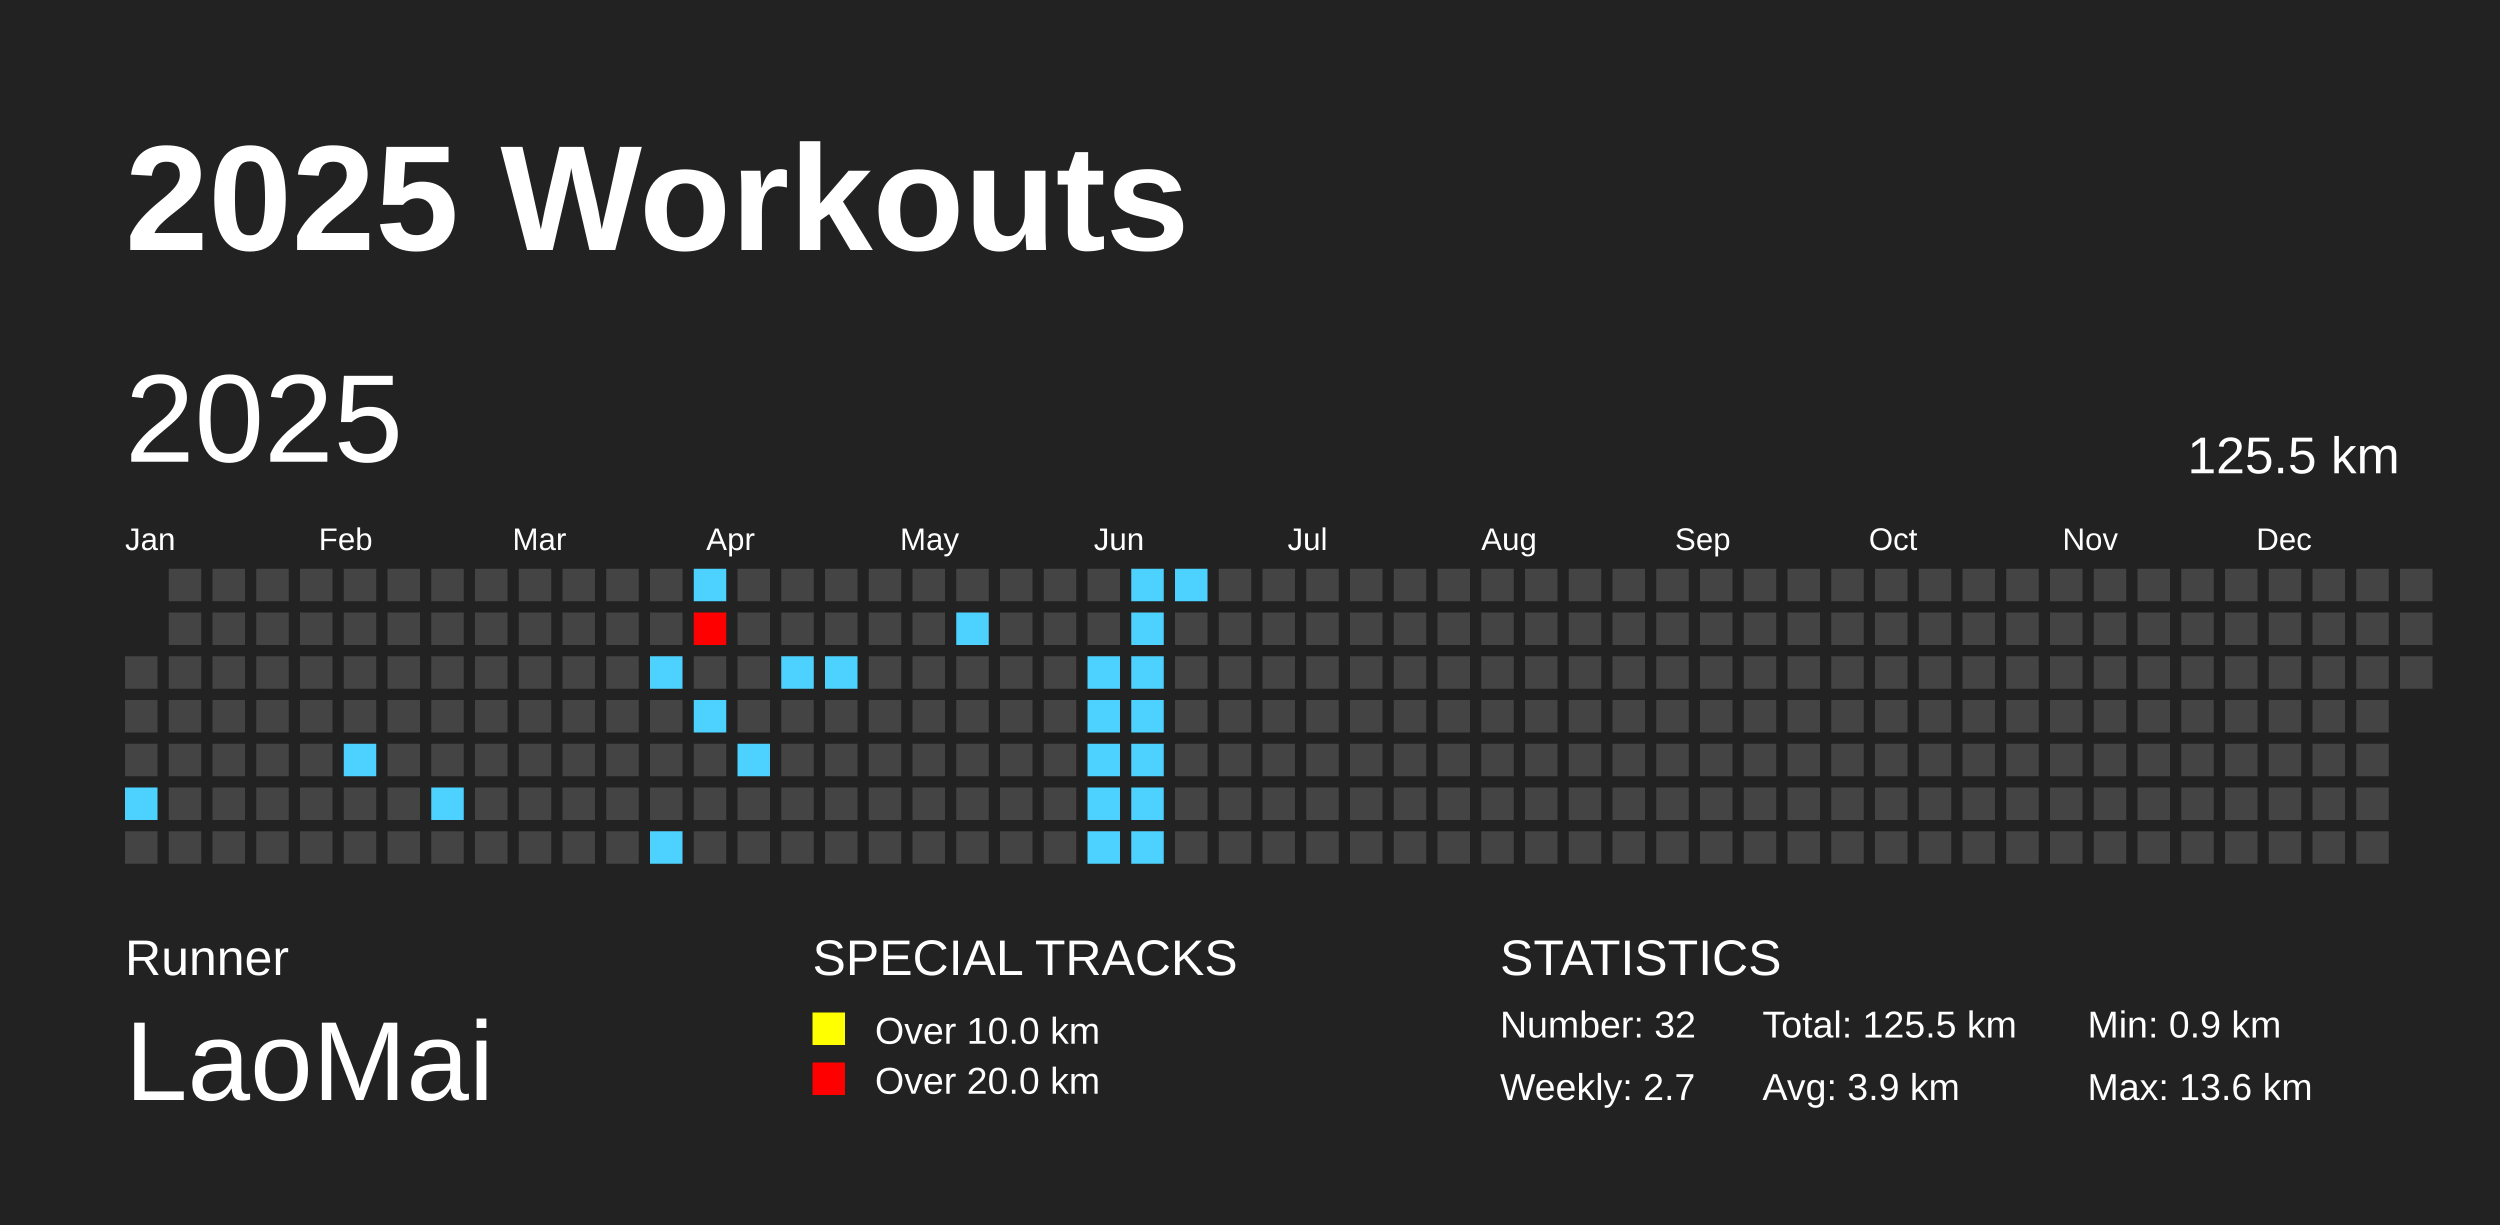
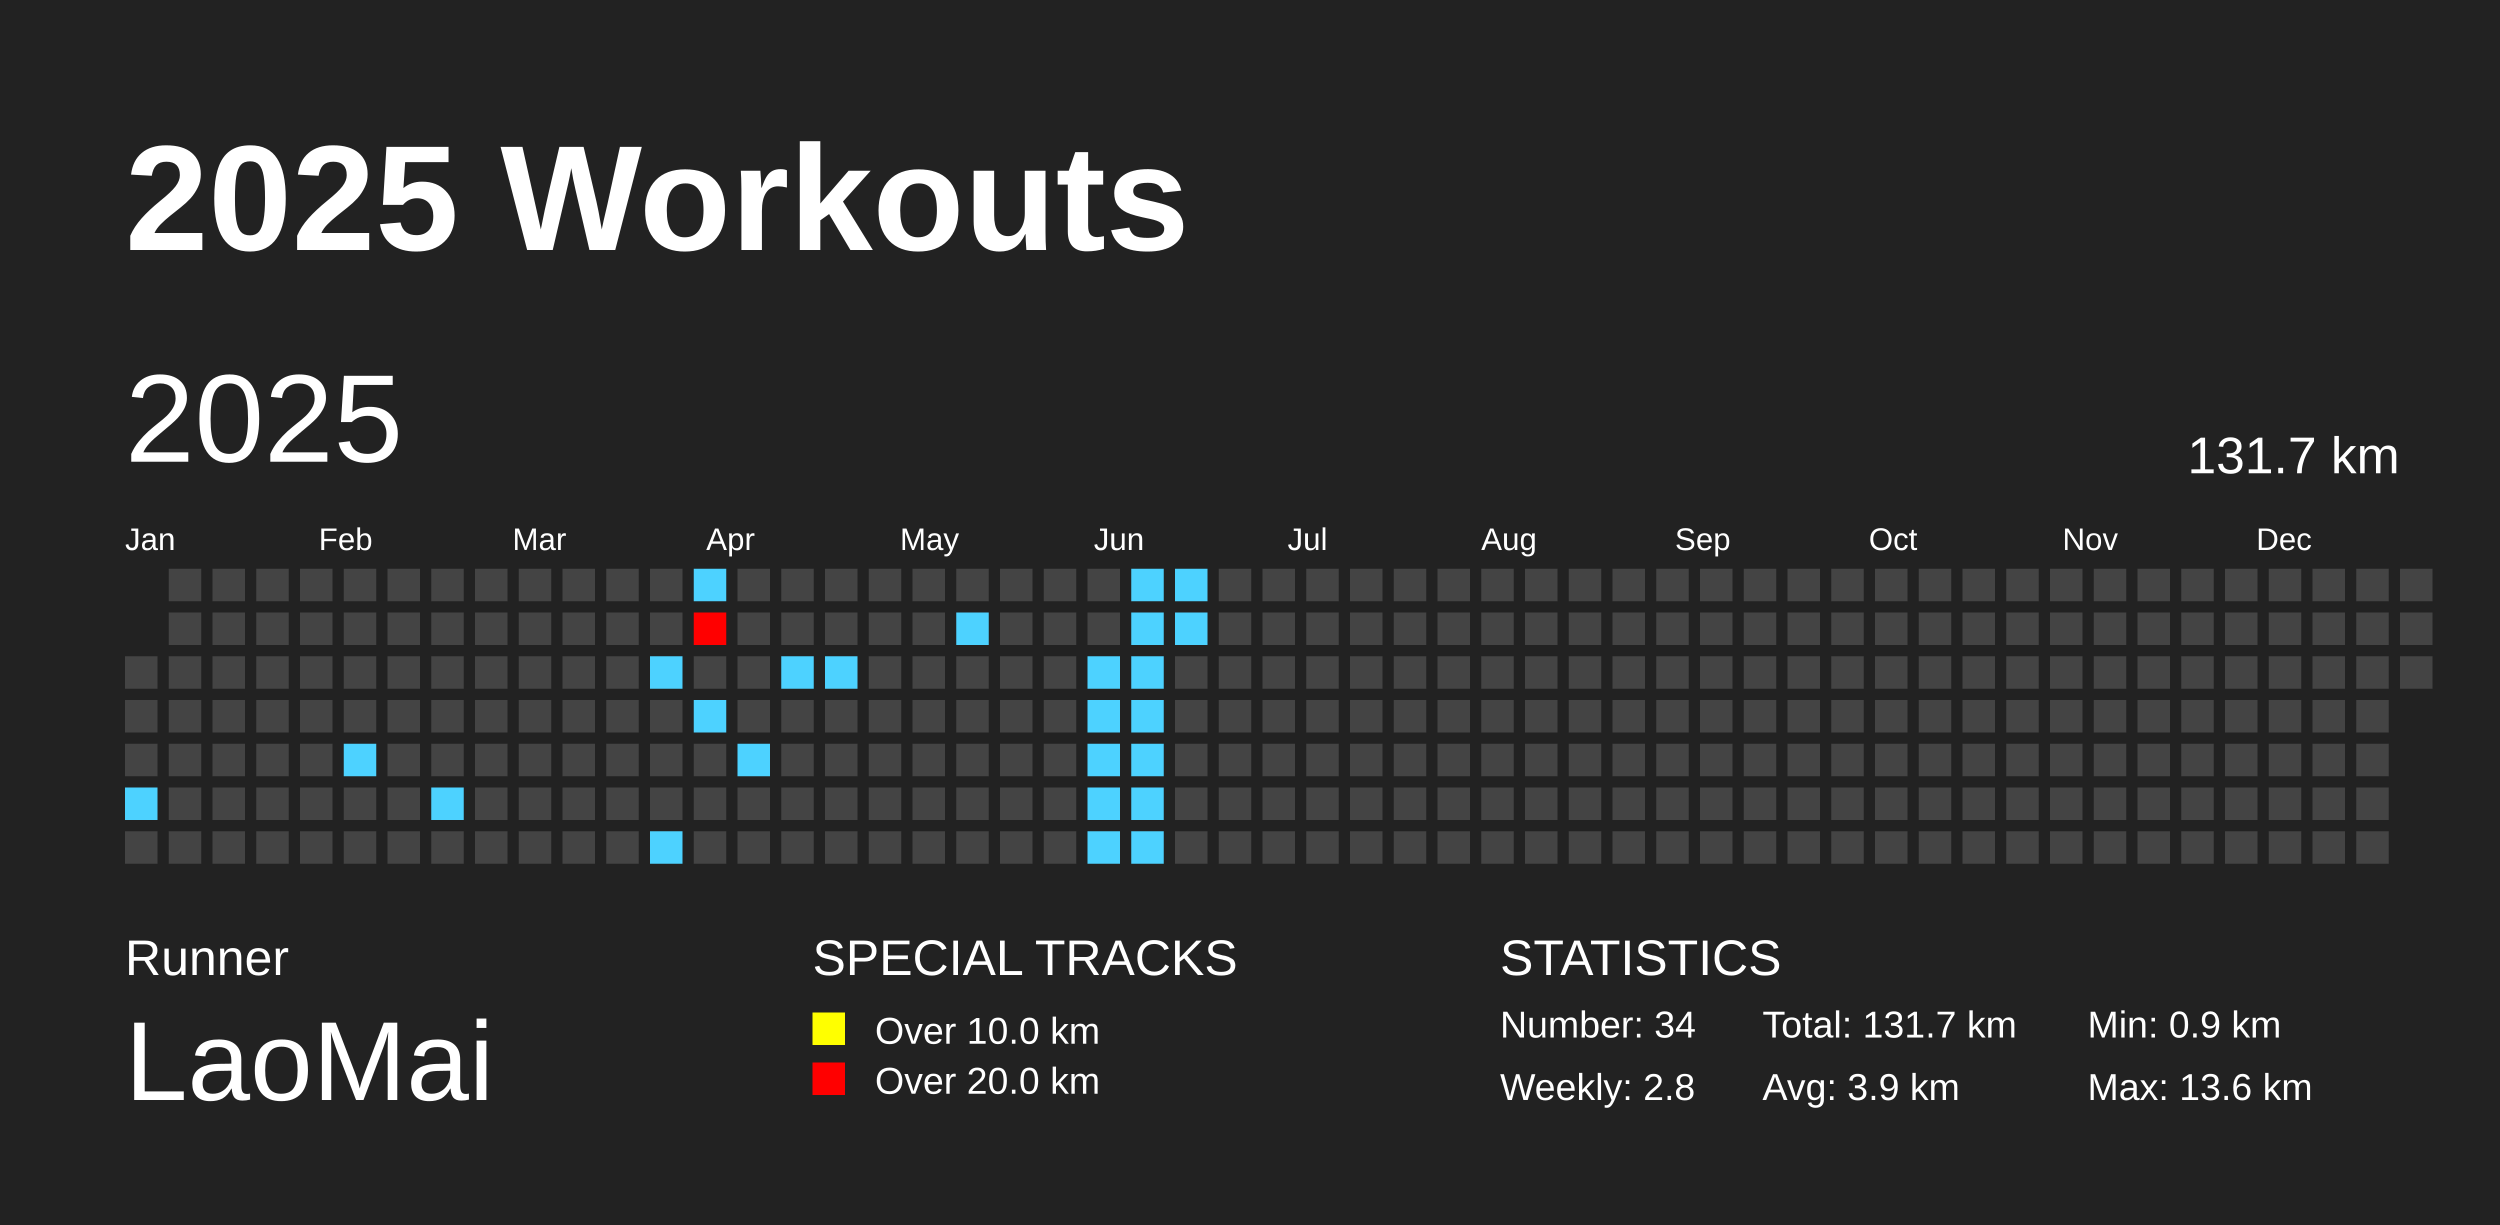
<svg xmlns="http://www.w3.org/2000/svg" baseProfile="full" height="98mm" version="1.1" viewBox="0,0,200,98" width="200mm">
  <defs />
  <rect fill="#222222" height="98" width="200" x="0" y="0" />
  <text fill="#FFFFFF" style="font-size:12px; font-family:Arial; font-weight:bold;" x="10" y="20">2025 Workouts</text>
  <text fill="#FFFFFF" style="font-size:4px; font-family:Arial" x="10" y="78">Runner</text>
  <text fill="#FFFFFF" style="font-size:9px; font-family:Arial" x="10" y="88">LaoMai</text>
  <text fill="#FFFFFF" style="font-size:4px; font-family:Arial" x="65" y="78">SPECIAL TRACKS</text>
  <rect fill="yellow" height="2.6" width="2.6" x="65" y="81" />
  <text fill="#FFFFFF" style="font-size:3px; font-family:Arial" x="70" y="83.5">Over 10.0 km</text>
  <rect fill="red" height="2.6" width="2.6" x="65" y="85" />
  <text fill="#FFFFFF" style="font-size:3px; font-family:Arial" x="70" y="87.5">Over 20.0 km</text>
  <text fill="#FFFFFF" style="font-size:4px; font-family:Arial" x="120" y="78">STATISTICS</text>
-   <text fill="#FFFFFF" style="font-size:3px; font-family:Arial" x="120" y="83">Number: 32</text>
-   <text fill="#FFFFFF" style="font-size:3px; font-family:Arial" x="120" y="88">Weekly: 2.7</text>
-   <text fill="#FFFFFF" style="font-size:3px; font-family:Arial" x="141" y="83">Total: 125.5 km</text>
+   <text fill="#FFFFFF" style="font-size:3px; font-family:Arial" x="120" y="83">Number: 34</text>
+   <text fill="#FFFFFF" style="font-size:3px; font-family:Arial" x="120" y="88">Weekly: 2.8</text>
+   <text fill="#FFFFFF" style="font-size:3px; font-family:Arial" x="141" y="83">Total: 131.7 km</text>
  <text fill="#FFFFFF" style="font-size:3px; font-family:Arial" x="141" y="88">Avg: 3.9 km</text>
  <text fill="#FFFFFF" style="font-size:3px; font-family:Arial" x="167" y="83">Min: 0.9 km</text>
  <text fill="#FFFFFF" style="font-size:3px; font-family:Arial" x="167" y="88">Max: 13.6 km</text>
  <text dominant-baseline="hanging" fill="#FFFFFF" style="font-size:10.0px; font-family:Arial;" x="10" y="30">2025</text>
-   <text dominant-baseline="hanging" fill="#FFFFFF" style="font-size:4.125px; font-family:Arial;" x="175" y="35">125.5 km</text>
+   <text dominant-baseline="hanging" fill="#FFFFFF" style="font-size:4.125px; font-family:Arial;" x="175" y="35">131.7 km</text>
  <text fill="#FFFFFF" style="font-size:2.5px; font-family:Arial" x="10.0" y="44">Jan</text>
  <text fill="#FFFFFF" style="font-size:2.5px; font-family:Arial" x="25.5" y="44">Feb</text>
  <text fill="#FFFFFF" style="font-size:2.5px; font-family:Arial" x="41.0" y="44">Mar</text>
  <text fill="#FFFFFF" style="font-size:2.5px; font-family:Arial" x="56.5" y="44">Apr</text>
  <text fill="#FFFFFF" style="font-size:2.5px; font-family:Arial" x="72.0" y="44">May</text>
  <text fill="#FFFFFF" style="font-size:2.5px; font-family:Arial" x="87.5" y="44">Jun</text>
  <text fill="#FFFFFF" style="font-size:2.5px; font-family:Arial" x="103.0" y="44">Jul</text>
  <text fill="#FFFFFF" style="font-size:2.5px; font-family:Arial" x="118.5" y="44">Aug</text>
  <text fill="#FFFFFF" style="font-size:2.5px; font-family:Arial" x="134.0" y="44">Sep</text>
  <text fill="#FFFFFF" style="font-size:2.5px; font-family:Arial" x="149.5" y="44">Oct</text>
  <text fill="#FFFFFF" style="font-size:2.5px; font-family:Arial" x="165.0" y="44">Nov</text>
  <text fill="#FFFFFF" style="font-size:2.5px; font-family:Arial" x="180.5" y="44">Dec</text>
  <rect fill="#444444" height="2.6" width="2.6" x="10.0" y="52.5" />
  <rect fill="#444444" height="2.6" width="2.6" x="10.0" y="56.0" />
  <rect fill="#444444" height="2.6" width="2.6" x="10.0" y="59.5" />
  <rect fill="#4DD2FF" height="2.6" width="2.6" x="10.0" y="63.0" />
  <rect fill="#444444" height="2.6" width="2.6" x="10.0" y="66.5" />
  <rect fill="#444444" height="2.6" width="2.6" x="13.5" y="45.5" />
  <rect fill="#444444" height="2.6" width="2.6" x="13.5" y="49.0" />
  <rect fill="#444444" height="2.6" width="2.6" x="13.5" y="52.5" />
  <rect fill="#444444" height="2.6" width="2.6" x="13.5" y="56.0" />
  <rect fill="#444444" height="2.6" width="2.6" x="13.5" y="59.5" />
  <rect fill="#444444" height="2.6" width="2.6" x="13.5" y="63.0" />
  <rect fill="#444444" height="2.6" width="2.6" x="13.5" y="66.5" />
  <rect fill="#444444" height="2.6" width="2.6" x="17.0" y="45.5" />
  <rect fill="#444444" height="2.6" width="2.6" x="17.0" y="49.0" />
  <rect fill="#444444" height="2.6" width="2.6" x="17.0" y="52.5" />
  <rect fill="#444444" height="2.6" width="2.6" x="17.0" y="56.0" />
  <rect fill="#444444" height="2.6" width="2.6" x="17.0" y="59.5" />
  <rect fill="#444444" height="2.6" width="2.6" x="17.0" y="63.0" />
  <rect fill="#444444" height="2.6" width="2.6" x="17.0" y="66.5" />
  <rect fill="#444444" height="2.6" width="2.6" x="20.5" y="45.5" />
  <rect fill="#444444" height="2.6" width="2.6" x="20.5" y="49.0" />
  <rect fill="#444444" height="2.6" width="2.6" x="20.5" y="52.5" />
  <rect fill="#444444" height="2.6" width="2.6" x="20.5" y="56.0" />
  <rect fill="#444444" height="2.6" width="2.6" x="20.5" y="59.5" />
  <rect fill="#444444" height="2.6" width="2.6" x="20.5" y="63.0" />
  <rect fill="#444444" height="2.6" width="2.6" x="20.5" y="66.5" />
  <rect fill="#444444" height="2.6" width="2.6" x="24.0" y="45.5" />
  <rect fill="#444444" height="2.6" width="2.6" x="24.0" y="49.0" />
  <rect fill="#444444" height="2.6" width="2.6" x="24.0" y="52.5" />
  <rect fill="#444444" height="2.6" width="2.6" x="24.0" y="56.0" />
  <rect fill="#444444" height="2.6" width="2.6" x="24.0" y="59.5" />
  <rect fill="#444444" height="2.6" width="2.6" x="24.0" y="63.0" />
  <rect fill="#444444" height="2.6" width="2.6" x="24.0" y="66.5" />
  <rect fill="#444444" height="2.6" width="2.6" x="27.5" y="45.5" />
  <rect fill="#444444" height="2.6" width="2.6" x="27.5" y="49.0" />
  <rect fill="#444444" height="2.6" width="2.6" x="27.5" y="52.5" />
  <rect fill="#444444" height="2.6" width="2.6" x="27.5" y="56.0" />
  <rect fill="#4DD2FF" height="2.6" width="2.6" x="27.5" y="59.5" />
  <rect fill="#444444" height="2.6" width="2.6" x="27.5" y="63.0" />
  <rect fill="#444444" height="2.6" width="2.6" x="27.5" y="66.5" />
  <rect fill="#444444" height="2.6" width="2.6" x="31.0" y="45.5" />
  <rect fill="#444444" height="2.6" width="2.6" x="31.0" y="49.0" />
  <rect fill="#444444" height="2.6" width="2.6" x="31.0" y="52.5" />
  <rect fill="#444444" height="2.6" width="2.6" x="31.0" y="56.0" />
  <rect fill="#444444" height="2.6" width="2.6" x="31.0" y="59.5" />
  <rect fill="#444444" height="2.6" width="2.6" x="31.0" y="63.0" />
  <rect fill="#444444" height="2.6" width="2.6" x="31.0" y="66.5" />
  <rect fill="#444444" height="2.6" width="2.6" x="34.5" y="45.5" />
  <rect fill="#444444" height="2.6" width="2.6" x="34.5" y="49.0" />
  <rect fill="#444444" height="2.6" width="2.6" x="34.5" y="52.5" />
  <rect fill="#444444" height="2.6" width="2.6" x="34.5" y="56.0" />
  <rect fill="#444444" height="2.6" width="2.6" x="34.5" y="59.5" />
  <rect fill="#4DD2FF" height="2.6" width="2.6" x="34.5" y="63.0" />
  <rect fill="#444444" height="2.6" width="2.6" x="34.5" y="66.5" />
  <rect fill="#444444" height="2.6" width="2.6" x="38.0" y="45.5" />
  <rect fill="#444444" height="2.6" width="2.6" x="38.0" y="49.0" />
  <rect fill="#444444" height="2.6" width="2.6" x="38.0" y="52.5" />
  <rect fill="#444444" height="2.6" width="2.6" x="38.0" y="56.0" />
  <rect fill="#444444" height="2.6" width="2.6" x="38.0" y="59.5" />
  <rect fill="#444444" height="2.6" width="2.6" x="38.0" y="63.0" />
  <rect fill="#444444" height="2.6" width="2.6" x="38.0" y="66.5" />
  <rect fill="#444444" height="2.6" width="2.6" x="41.5" y="45.5" />
  <rect fill="#444444" height="2.6" width="2.6" x="41.5" y="49.0" />
  <rect fill="#444444" height="2.6" width="2.6" x="41.5" y="52.5" />
  <rect fill="#444444" height="2.6" width="2.6" x="41.5" y="56.0" />
  <rect fill="#444444" height="2.6" width="2.6" x="41.5" y="59.5" />
  <rect fill="#444444" height="2.6" width="2.6" x="41.5" y="63.0" />
  <rect fill="#444444" height="2.6" width="2.6" x="41.5" y="66.5" />
  <rect fill="#444444" height="2.6" width="2.6" x="45.0" y="45.5" />
  <rect fill="#444444" height="2.6" width="2.6" x="45.0" y="49.0" />
  <rect fill="#444444" height="2.6" width="2.6" x="45.0" y="52.5" />
  <rect fill="#444444" height="2.6" width="2.6" x="45.0" y="56.0" />
  <rect fill="#444444" height="2.6" width="2.6" x="45.0" y="59.5" />
  <rect fill="#444444" height="2.6" width="2.6" x="45.0" y="63.0" />
  <rect fill="#444444" height="2.6" width="2.6" x="45.0" y="66.5" />
  <rect fill="#444444" height="2.6" width="2.6" x="48.5" y="45.5" />
  <rect fill="#444444" height="2.6" width="2.6" x="48.5" y="49.0" />
  <rect fill="#444444" height="2.6" width="2.6" x="48.5" y="52.5" />
  <rect fill="#444444" height="2.6" width="2.6" x="48.5" y="56.0" />
  <rect fill="#444444" height="2.6" width="2.6" x="48.5" y="59.5" />
  <rect fill="#444444" height="2.6" width="2.6" x="48.5" y="63.0" />
  <rect fill="#444444" height="2.6" width="2.6" x="48.5" y="66.5" />
  <rect fill="#444444" height="2.6" width="2.6" x="52.0" y="45.5" />
  <rect fill="#444444" height="2.6" width="2.6" x="52.0" y="49.0" />
  <rect fill="#4DD2FF" height="2.6" width="2.6" x="52.0" y="52.5" />
  <rect fill="#444444" height="2.6" width="2.6" x="52.0" y="56.0" />
  <rect fill="#444444" height="2.6" width="2.6" x="52.0" y="59.5" />
  <rect fill="#444444" height="2.6" width="2.6" x="52.0" y="63.0" />
  <rect fill="#4DD2FF" height="2.6" width="2.6" x="52.0" y="66.5" />
  <rect fill="#4DD2FF" height="2.6" width="2.6" x="55.5" y="45.5" />
  <rect fill="red" height="2.6" width="2.6" x="55.5" y="49.0" />
  <rect fill="#444444" height="2.6" width="2.6" x="55.5" y="52.5" />
  <rect fill="#4DD2FF" height="2.6" width="2.6" x="55.5" y="56.0" />
  <rect fill="#444444" height="2.6" width="2.6" x="55.5" y="59.5" />
  <rect fill="#444444" height="2.6" width="2.6" x="55.5" y="63.0" />
  <rect fill="#444444" height="2.6" width="2.6" x="55.5" y="66.5" />
  <rect fill="#444444" height="2.6" width="2.6" x="59.0" y="45.5" />
  <rect fill="#444444" height="2.6" width="2.6" x="59.0" y="49.0" />
  <rect fill="#444444" height="2.6" width="2.6" x="59.0" y="52.5" />
  <rect fill="#444444" height="2.6" width="2.6" x="59.0" y="56.0" />
  <rect fill="#4DD2FF" height="2.6" width="2.6" x="59.0" y="59.5" />
  <rect fill="#444444" height="2.6" width="2.6" x="59.0" y="63.0" />
  <rect fill="#444444" height="2.6" width="2.6" x="59.0" y="66.5" />
  <rect fill="#444444" height="2.6" width="2.6" x="62.5" y="45.5" />
  <rect fill="#444444" height="2.6" width="2.6" x="62.5" y="49.0" />
  <rect fill="#4DD2FF" height="2.6" width="2.6" x="62.5" y="52.5" />
  <rect fill="#444444" height="2.6" width="2.6" x="62.5" y="56.0" />
  <rect fill="#444444" height="2.6" width="2.6" x="62.5" y="59.5" />
  <rect fill="#444444" height="2.6" width="2.6" x="62.5" y="63.0" />
  <rect fill="#444444" height="2.6" width="2.6" x="62.5" y="66.5" />
  <rect fill="#444444" height="2.6" width="2.6" x="66.0" y="45.5" />
  <rect fill="#444444" height="2.6" width="2.6" x="66.0" y="49.0" />
  <rect fill="#4DD2FF" height="2.6" width="2.6" x="66.0" y="52.5" />
  <rect fill="#444444" height="2.6" width="2.6" x="66.0" y="56.0" />
  <rect fill="#444444" height="2.6" width="2.6" x="66.0" y="59.5" />
  <rect fill="#444444" height="2.6" width="2.6" x="66.0" y="63.0" />
  <rect fill="#444444" height="2.6" width="2.6" x="66.0" y="66.5" />
  <rect fill="#444444" height="2.6" width="2.6" x="69.5" y="45.5" />
  <rect fill="#444444" height="2.6" width="2.6" x="69.5" y="49.0" />
  <rect fill="#444444" height="2.6" width="2.6" x="69.5" y="52.5" />
  <rect fill="#444444" height="2.6" width="2.6" x="69.5" y="56.0" />
  <rect fill="#444444" height="2.6" width="2.6" x="69.5" y="59.5" />
  <rect fill="#444444" height="2.6" width="2.6" x="69.5" y="63.0" />
  <rect fill="#444444" height="2.6" width="2.6" x="69.5" y="66.5" />
  <rect fill="#444444" height="2.6" width="2.6" x="73.0" y="45.5" />
  <rect fill="#444444" height="2.6" width="2.6" x="73.0" y="49.0" />
  <rect fill="#444444" height="2.6" width="2.6" x="73.0" y="52.5" />
  <rect fill="#444444" height="2.6" width="2.6" x="73.0" y="56.0" />
  <rect fill="#444444" height="2.6" width="2.6" x="73.0" y="59.5" />
  <rect fill="#444444" height="2.6" width="2.6" x="73.0" y="63.0" />
  <rect fill="#444444" height="2.6" width="2.6" x="73.0" y="66.5" />
  <rect fill="#444444" height="2.6" width="2.6" x="76.5" y="45.5" />
  <rect fill="#4DD2FF" height="2.6" width="2.6" x="76.5" y="49.0" />
  <rect fill="#444444" height="2.6" width="2.6" x="76.5" y="52.5" />
  <rect fill="#444444" height="2.6" width="2.6" x="76.5" y="56.0" />
  <rect fill="#444444" height="2.6" width="2.6" x="76.5" y="59.5" />
  <rect fill="#444444" height="2.6" width="2.6" x="76.5" y="63.0" />
  <rect fill="#444444" height="2.6" width="2.6" x="76.5" y="66.5" />
  <rect fill="#444444" height="2.6" width="2.6" x="80.0" y="45.5" />
  <rect fill="#444444" height="2.6" width="2.6" x="80.0" y="49.0" />
  <rect fill="#444444" height="2.6" width="2.6" x="80.0" y="52.5" />
  <rect fill="#444444" height="2.6" width="2.6" x="80.0" y="56.0" />
  <rect fill="#444444" height="2.6" width="2.6" x="80.0" y="59.5" />
  <rect fill="#444444" height="2.6" width="2.6" x="80.0" y="63.0" />
  <rect fill="#444444" height="2.6" width="2.6" x="80.0" y="66.5" />
  <rect fill="#444444" height="2.6" width="2.6" x="83.5" y="45.5" />
  <rect fill="#444444" height="2.6" width="2.6" x="83.5" y="49.0" />
  <rect fill="#444444" height="2.6" width="2.6" x="83.5" y="52.5" />
  <rect fill="#444444" height="2.6" width="2.6" x="83.5" y="56.0" />
  <rect fill="#444444" height="2.6" width="2.6" x="83.5" y="59.5" />
  <rect fill="#444444" height="2.6" width="2.6" x="83.5" y="63.0" />
  <rect fill="#444444" height="2.6" width="2.6" x="83.5" y="66.5" />
  <rect fill="#444444" height="2.6" width="2.6" x="87.0" y="45.5" />
  <rect fill="#444444" height="2.6" width="2.6" x="87.0" y="49.0" />
  <rect fill="#4DD2FF" height="2.6" width="2.6" x="87.0" y="52.5" />
  <rect fill="#4DD2FF" height="2.6" width="2.6" x="87.0" y="56.0" />
  <rect fill="#4DD2FF" height="2.6" width="2.6" x="87.0" y="59.5" />
  <rect fill="#4DD2FF" height="2.6" width="2.6" x="87.0" y="63.0" />
  <rect fill="#4DD2FF" height="2.6" width="2.6" x="87.0" y="66.5" />
  <rect fill="#4DD2FF" height="2.6" width="2.6" x="90.5" y="45.5" />
  <rect fill="#4DD2FF" height="2.6" width="2.6" x="90.5" y="49.0" />
  <rect fill="#4DD2FF" height="2.6" width="2.6" x="90.5" y="52.5" />
  <rect fill="#4DD2FF" height="2.6" width="2.6" x="90.5" y="56.0" />
  <rect fill="#4DD2FF" height="2.6" width="2.6" x="90.5" y="59.5" />
  <rect fill="#4DD2FF" height="2.6" width="2.6" x="90.5" y="63.0" />
  <rect fill="#4DD2FF" height="2.6" width="2.6" x="90.5" y="66.5" />
  <rect fill="#4DD2FF" height="2.6" width="2.6" x="94.0" y="45.5" />
-   <rect fill="#444444" height="2.6" width="2.6" x="94.0" y="49.0" />
+   <rect fill="#4DD2FF" height="2.6" width="2.6" x="94.0" y="49.0" />
  <rect fill="#444444" height="2.6" width="2.6" x="94.0" y="52.5" />
  <rect fill="#444444" height="2.6" width="2.6" x="94.0" y="56.0" />
  <rect fill="#444444" height="2.6" width="2.6" x="94.0" y="59.5" />
  <rect fill="#444444" height="2.6" width="2.6" x="94.0" y="63.0" />
  <rect fill="#444444" height="2.6" width="2.6" x="94.0" y="66.5" />
  <rect fill="#444444" height="2.6" width="2.6" x="97.5" y="45.5" />
  <rect fill="#444444" height="2.6" width="2.6" x="97.5" y="49.0" />
  <rect fill="#444444" height="2.6" width="2.6" x="97.5" y="52.5" />
  <rect fill="#444444" height="2.6" width="2.6" x="97.5" y="56.0" />
  <rect fill="#444444" height="2.6" width="2.6" x="97.5" y="59.5" />
  <rect fill="#444444" height="2.6" width="2.6" x="97.5" y="63.0" />
  <rect fill="#444444" height="2.6" width="2.6" x="97.5" y="66.5" />
  <rect fill="#444444" height="2.6" width="2.6" x="101.0" y="45.5" />
  <rect fill="#444444" height="2.6" width="2.6" x="101.0" y="49.0" />
  <rect fill="#444444" height="2.6" width="2.6" x="101.0" y="52.5" />
  <rect fill="#444444" height="2.6" width="2.6" x="101.0" y="56.0" />
  <rect fill="#444444" height="2.6" width="2.6" x="101.0" y="59.5" />
  <rect fill="#444444" height="2.6" width="2.6" x="101.0" y="63.0" />
  <rect fill="#444444" height="2.6" width="2.6" x="101.0" y="66.5" />
  <rect fill="#444444" height="2.6" width="2.6" x="104.5" y="45.5" />
  <rect fill="#444444" height="2.6" width="2.6" x="104.5" y="49.0" />
  <rect fill="#444444" height="2.6" width="2.6" x="104.5" y="52.5" />
  <rect fill="#444444" height="2.6" width="2.6" x="104.5" y="56.0" />
  <rect fill="#444444" height="2.6" width="2.6" x="104.5" y="59.5" />
  <rect fill="#444444" height="2.6" width="2.6" x="104.5" y="63.0" />
  <rect fill="#444444" height="2.6" width="2.6" x="104.5" y="66.5" />
  <rect fill="#444444" height="2.6" width="2.6" x="108.0" y="45.5" />
  <rect fill="#444444" height="2.6" width="2.6" x="108.0" y="49.0" />
  <rect fill="#444444" height="2.6" width="2.6" x="108.0" y="52.5" />
  <rect fill="#444444" height="2.6" width="2.6" x="108.0" y="56.0" />
  <rect fill="#444444" height="2.6" width="2.6" x="108.0" y="59.5" />
  <rect fill="#444444" height="2.6" width="2.6" x="108.0" y="63.0" />
  <rect fill="#444444" height="2.6" width="2.6" x="108.0" y="66.5" />
  <rect fill="#444444" height="2.6" width="2.6" x="111.5" y="45.5" />
  <rect fill="#444444" height="2.6" width="2.6" x="111.5" y="49.0" />
  <rect fill="#444444" height="2.6" width="2.6" x="111.5" y="52.5" />
  <rect fill="#444444" height="2.6" width="2.6" x="111.5" y="56.0" />
  <rect fill="#444444" height="2.6" width="2.6" x="111.5" y="59.5" />
  <rect fill="#444444" height="2.6" width="2.6" x="111.5" y="63.0" />
  <rect fill="#444444" height="2.6" width="2.6" x="111.5" y="66.5" />
  <rect fill="#444444" height="2.6" width="2.6" x="115.0" y="45.5" />
  <rect fill="#444444" height="2.6" width="2.6" x="115.0" y="49.0" />
  <rect fill="#444444" height="2.6" width="2.6" x="115.0" y="52.5" />
  <rect fill="#444444" height="2.6" width="2.6" x="115.0" y="56.0" />
  <rect fill="#444444" height="2.6" width="2.6" x="115.0" y="59.5" />
  <rect fill="#444444" height="2.6" width="2.6" x="115.0" y="63.0" />
  <rect fill="#444444" height="2.6" width="2.6" x="115.0" y="66.5" />
  <rect fill="#444444" height="2.6" width="2.6" x="118.5" y="45.5" />
  <rect fill="#444444" height="2.6" width="2.6" x="118.5" y="49.0" />
  <rect fill="#444444" height="2.6" width="2.6" x="118.5" y="52.5" />
  <rect fill="#444444" height="2.6" width="2.6" x="118.5" y="56.0" />
  <rect fill="#444444" height="2.6" width="2.6" x="118.5" y="59.5" />
  <rect fill="#444444" height="2.6" width="2.6" x="118.5" y="63.0" />
  <rect fill="#444444" height="2.6" width="2.6" x="118.5" y="66.5" />
  <rect fill="#444444" height="2.6" width="2.6" x="122.0" y="45.5" />
  <rect fill="#444444" height="2.6" width="2.6" x="122.0" y="49.0" />
  <rect fill="#444444" height="2.6" width="2.6" x="122.0" y="52.5" />
  <rect fill="#444444" height="2.6" width="2.6" x="122.0" y="56.0" />
  <rect fill="#444444" height="2.6" width="2.6" x="122.0" y="59.5" />
  <rect fill="#444444" height="2.6" width="2.6" x="122.0" y="63.0" />
  <rect fill="#444444" height="2.6" width="2.6" x="122.0" y="66.5" />
  <rect fill="#444444" height="2.6" width="2.6" x="125.5" y="45.5" />
  <rect fill="#444444" height="2.6" width="2.6" x="125.5" y="49.0" />
  <rect fill="#444444" height="2.6" width="2.6" x="125.5" y="52.5" />
  <rect fill="#444444" height="2.6" width="2.6" x="125.5" y="56.0" />
  <rect fill="#444444" height="2.6" width="2.6" x="125.5" y="59.5" />
  <rect fill="#444444" height="2.6" width="2.6" x="125.5" y="63.0" />
  <rect fill="#444444" height="2.6" width="2.6" x="125.5" y="66.5" />
  <rect fill="#444444" height="2.6" width="2.6" x="129.0" y="45.5" />
  <rect fill="#444444" height="2.6" width="2.6" x="129.0" y="49.0" />
  <rect fill="#444444" height="2.6" width="2.6" x="129.0" y="52.5" />
  <rect fill="#444444" height="2.6" width="2.6" x="129.0" y="56.0" />
  <rect fill="#444444" height="2.6" width="2.6" x="129.0" y="59.5" />
  <rect fill="#444444" height="2.6" width="2.6" x="129.0" y="63.0" />
  <rect fill="#444444" height="2.6" width="2.6" x="129.0" y="66.5" />
  <rect fill="#444444" height="2.6" width="2.6" x="132.5" y="45.5" />
  <rect fill="#444444" height="2.6" width="2.6" x="132.5" y="49.0" />
  <rect fill="#444444" height="2.6" width="2.6" x="132.5" y="52.5" />
  <rect fill="#444444" height="2.6" width="2.6" x="132.5" y="56.0" />
  <rect fill="#444444" height="2.6" width="2.6" x="132.5" y="59.5" />
  <rect fill="#444444" height="2.6" width="2.6" x="132.5" y="63.0" />
  <rect fill="#444444" height="2.6" width="2.6" x="132.5" y="66.5" />
  <rect fill="#444444" height="2.6" width="2.6" x="136.0" y="45.5" />
  <rect fill="#444444" height="2.6" width="2.6" x="136.0" y="49.0" />
  <rect fill="#444444" height="2.6" width="2.6" x="136.0" y="52.5" />
  <rect fill="#444444" height="2.6" width="2.6" x="136.0" y="56.0" />
  <rect fill="#444444" height="2.6" width="2.6" x="136.0" y="59.5" />
  <rect fill="#444444" height="2.6" width="2.6" x="136.0" y="63.0" />
  <rect fill="#444444" height="2.6" width="2.6" x="136.0" y="66.5" />
  <rect fill="#444444" height="2.6" width="2.6" x="139.5" y="45.5" />
  <rect fill="#444444" height="2.6" width="2.6" x="139.5" y="49.0" />
  <rect fill="#444444" height="2.6" width="2.6" x="139.5" y="52.5" />
  <rect fill="#444444" height="2.6" width="2.6" x="139.5" y="56.0" />
  <rect fill="#444444" height="2.6" width="2.6" x="139.5" y="59.5" />
  <rect fill="#444444" height="2.6" width="2.6" x="139.5" y="63.0" />
  <rect fill="#444444" height="2.6" width="2.6" x="139.5" y="66.5" />
  <rect fill="#444444" height="2.6" width="2.6" x="143.0" y="45.5" />
  <rect fill="#444444" height="2.6" width="2.6" x="143.0" y="49.0" />
  <rect fill="#444444" height="2.6" width="2.6" x="143.0" y="52.5" />
  <rect fill="#444444" height="2.6" width="2.6" x="143.0" y="56.0" />
  <rect fill="#444444" height="2.6" width="2.6" x="143.0" y="59.5" />
  <rect fill="#444444" height="2.6" width="2.6" x="143.0" y="63.0" />
  <rect fill="#444444" height="2.6" width="2.6" x="143.0" y="66.5" />
  <rect fill="#444444" height="2.6" width="2.6" x="146.5" y="45.5" />
  <rect fill="#444444" height="2.6" width="2.6" x="146.5" y="49.0" />
  <rect fill="#444444" height="2.6" width="2.6" x="146.5" y="52.5" />
  <rect fill="#444444" height="2.6" width="2.6" x="146.5" y="56.0" />
  <rect fill="#444444" height="2.6" width="2.6" x="146.5" y="59.5" />
  <rect fill="#444444" height="2.6" width="2.6" x="146.5" y="63.0" />
  <rect fill="#444444" height="2.6" width="2.6" x="146.5" y="66.5" />
  <rect fill="#444444" height="2.6" width="2.6" x="150.0" y="45.5" />
  <rect fill="#444444" height="2.6" width="2.6" x="150.0" y="49.0" />
  <rect fill="#444444" height="2.6" width="2.6" x="150.0" y="52.5" />
  <rect fill="#444444" height="2.6" width="2.6" x="150.0" y="56.0" />
  <rect fill="#444444" height="2.6" width="2.6" x="150.0" y="59.5" />
  <rect fill="#444444" height="2.6" width="2.6" x="150.0" y="63.0" />
  <rect fill="#444444" height="2.6" width="2.6" x="150.0" y="66.5" />
  <rect fill="#444444" height="2.6" width="2.6" x="153.5" y="45.5" />
  <rect fill="#444444" height="2.6" width="2.6" x="153.5" y="49.0" />
  <rect fill="#444444" height="2.6" width="2.6" x="153.5" y="52.5" />
  <rect fill="#444444" height="2.6" width="2.6" x="153.5" y="56.0" />
  <rect fill="#444444" height="2.6" width="2.6" x="153.5" y="59.5" />
  <rect fill="#444444" height="2.6" width="2.6" x="153.5" y="63.0" />
  <rect fill="#444444" height="2.6" width="2.6" x="153.5" y="66.5" />
  <rect fill="#444444" height="2.6" width="2.6" x="157.0" y="45.5" />
  <rect fill="#444444" height="2.6" width="2.6" x="157.0" y="49.0" />
  <rect fill="#444444" height="2.6" width="2.6" x="157.0" y="52.5" />
  <rect fill="#444444" height="2.6" width="2.6" x="157.0" y="56.0" />
  <rect fill="#444444" height="2.6" width="2.6" x="157.0" y="59.5" />
  <rect fill="#444444" height="2.6" width="2.6" x="157.0" y="63.0" />
  <rect fill="#444444" height="2.6" width="2.6" x="157.0" y="66.5" />
  <rect fill="#444444" height="2.6" width="2.6" x="160.5" y="45.5" />
  <rect fill="#444444" height="2.6" width="2.6" x="160.5" y="49.0" />
  <rect fill="#444444" height="2.6" width="2.6" x="160.5" y="52.5" />
  <rect fill="#444444" height="2.6" width="2.6" x="160.5" y="56.0" />
  <rect fill="#444444" height="2.6" width="2.6" x="160.5" y="59.5" />
  <rect fill="#444444" height="2.6" width="2.6" x="160.5" y="63.0" />
  <rect fill="#444444" height="2.6" width="2.6" x="160.5" y="66.5" />
  <rect fill="#444444" height="2.6" width="2.6" x="164.0" y="45.5" />
  <rect fill="#444444" height="2.6" width="2.6" x="164.0" y="49.0" />
  <rect fill="#444444" height="2.6" width="2.6" x="164.0" y="52.5" />
  <rect fill="#444444" height="2.6" width="2.6" x="164.0" y="56.0" />
  <rect fill="#444444" height="2.6" width="2.6" x="164.0" y="59.5" />
  <rect fill="#444444" height="2.6" width="2.6" x="164.0" y="63.0" />
  <rect fill="#444444" height="2.6" width="2.6" x="164.0" y="66.5" />
  <rect fill="#444444" height="2.6" width="2.6" x="167.5" y="45.5" />
  <rect fill="#444444" height="2.6" width="2.6" x="167.5" y="49.0" />
  <rect fill="#444444" height="2.6" width="2.6" x="167.5" y="52.5" />
  <rect fill="#444444" height="2.6" width="2.6" x="167.5" y="56.0" />
  <rect fill="#444444" height="2.6" width="2.6" x="167.5" y="59.5" />
  <rect fill="#444444" height="2.6" width="2.6" x="167.5" y="63.0" />
  <rect fill="#444444" height="2.6" width="2.6" x="167.5" y="66.5" />
  <rect fill="#444444" height="2.6" width="2.6" x="171.0" y="45.5" />
  <rect fill="#444444" height="2.6" width="2.6" x="171.0" y="49.0" />
  <rect fill="#444444" height="2.6" width="2.6" x="171.0" y="52.5" />
  <rect fill="#444444" height="2.6" width="2.6" x="171.0" y="56.0" />
  <rect fill="#444444" height="2.6" width="2.6" x="171.0" y="59.5" />
  <rect fill="#444444" height="2.6" width="2.6" x="171.0" y="63.0" />
  <rect fill="#444444" height="2.6" width="2.6" x="171.0" y="66.5" />
  <rect fill="#444444" height="2.6" width="2.6" x="174.5" y="45.5" />
  <rect fill="#444444" height="2.6" width="2.6" x="174.5" y="49.0" />
  <rect fill="#444444" height="2.6" width="2.6" x="174.5" y="52.5" />
  <rect fill="#444444" height="2.6" width="2.6" x="174.5" y="56.0" />
  <rect fill="#444444" height="2.6" width="2.6" x="174.5" y="59.5" />
  <rect fill="#444444" height="2.6" width="2.6" x="174.5" y="63.0" />
  <rect fill="#444444" height="2.6" width="2.6" x="174.5" y="66.5" />
  <rect fill="#444444" height="2.6" width="2.6" x="178.0" y="45.5" />
  <rect fill="#444444" height="2.6" width="2.6" x="178.0" y="49.0" />
  <rect fill="#444444" height="2.6" width="2.6" x="178.0" y="52.5" />
  <rect fill="#444444" height="2.6" width="2.6" x="178.0" y="56.0" />
  <rect fill="#444444" height="2.6" width="2.6" x="178.0" y="59.5" />
  <rect fill="#444444" height="2.6" width="2.6" x="178.0" y="63.0" />
  <rect fill="#444444" height="2.6" width="2.6" x="178.0" y="66.5" />
  <rect fill="#444444" height="2.6" width="2.6" x="181.5" y="45.5" />
  <rect fill="#444444" height="2.6" width="2.6" x="181.5" y="49.0" />
  <rect fill="#444444" height="2.6" width="2.6" x="181.5" y="52.5" />
  <rect fill="#444444" height="2.6" width="2.6" x="181.5" y="56.0" />
  <rect fill="#444444" height="2.6" width="2.6" x="181.5" y="59.5" />
  <rect fill="#444444" height="2.6" width="2.6" x="181.5" y="63.0" />
  <rect fill="#444444" height="2.6" width="2.6" x="181.5" y="66.5" />
  <rect fill="#444444" height="2.6" width="2.6" x="185.0" y="45.5" />
  <rect fill="#444444" height="2.6" width="2.6" x="185.0" y="49.0" />
  <rect fill="#444444" height="2.6" width="2.6" x="185.0" y="52.5" />
  <rect fill="#444444" height="2.6" width="2.6" x="185.0" y="56.0" />
  <rect fill="#444444" height="2.6" width="2.6" x="185.0" y="59.5" />
  <rect fill="#444444" height="2.6" width="2.6" x="185.0" y="63.0" />
  <rect fill="#444444" height="2.6" width="2.6" x="185.0" y="66.5" />
  <rect fill="#444444" height="2.6" width="2.6" x="188.5" y="45.5" />
  <rect fill="#444444" height="2.6" width="2.6" x="188.5" y="49.0" />
  <rect fill="#444444" height="2.6" width="2.6" x="188.5" y="52.5" />
  <rect fill="#444444" height="2.6" width="2.6" x="188.5" y="56.0" />
  <rect fill="#444444" height="2.6" width="2.6" x="188.5" y="59.5" />
  <rect fill="#444444" height="2.6" width="2.6" x="188.5" y="63.0" />
  <rect fill="#444444" height="2.6" width="2.6" x="188.5" y="66.5" />
  <rect fill="#444444" height="2.6" width="2.6" x="192.0" y="45.5" />
  <rect fill="#444444" height="2.6" width="2.6" x="192.0" y="49.0" />
  <rect fill="#444444" height="2.6" width="2.6" x="192.0" y="52.5" />
</svg>
